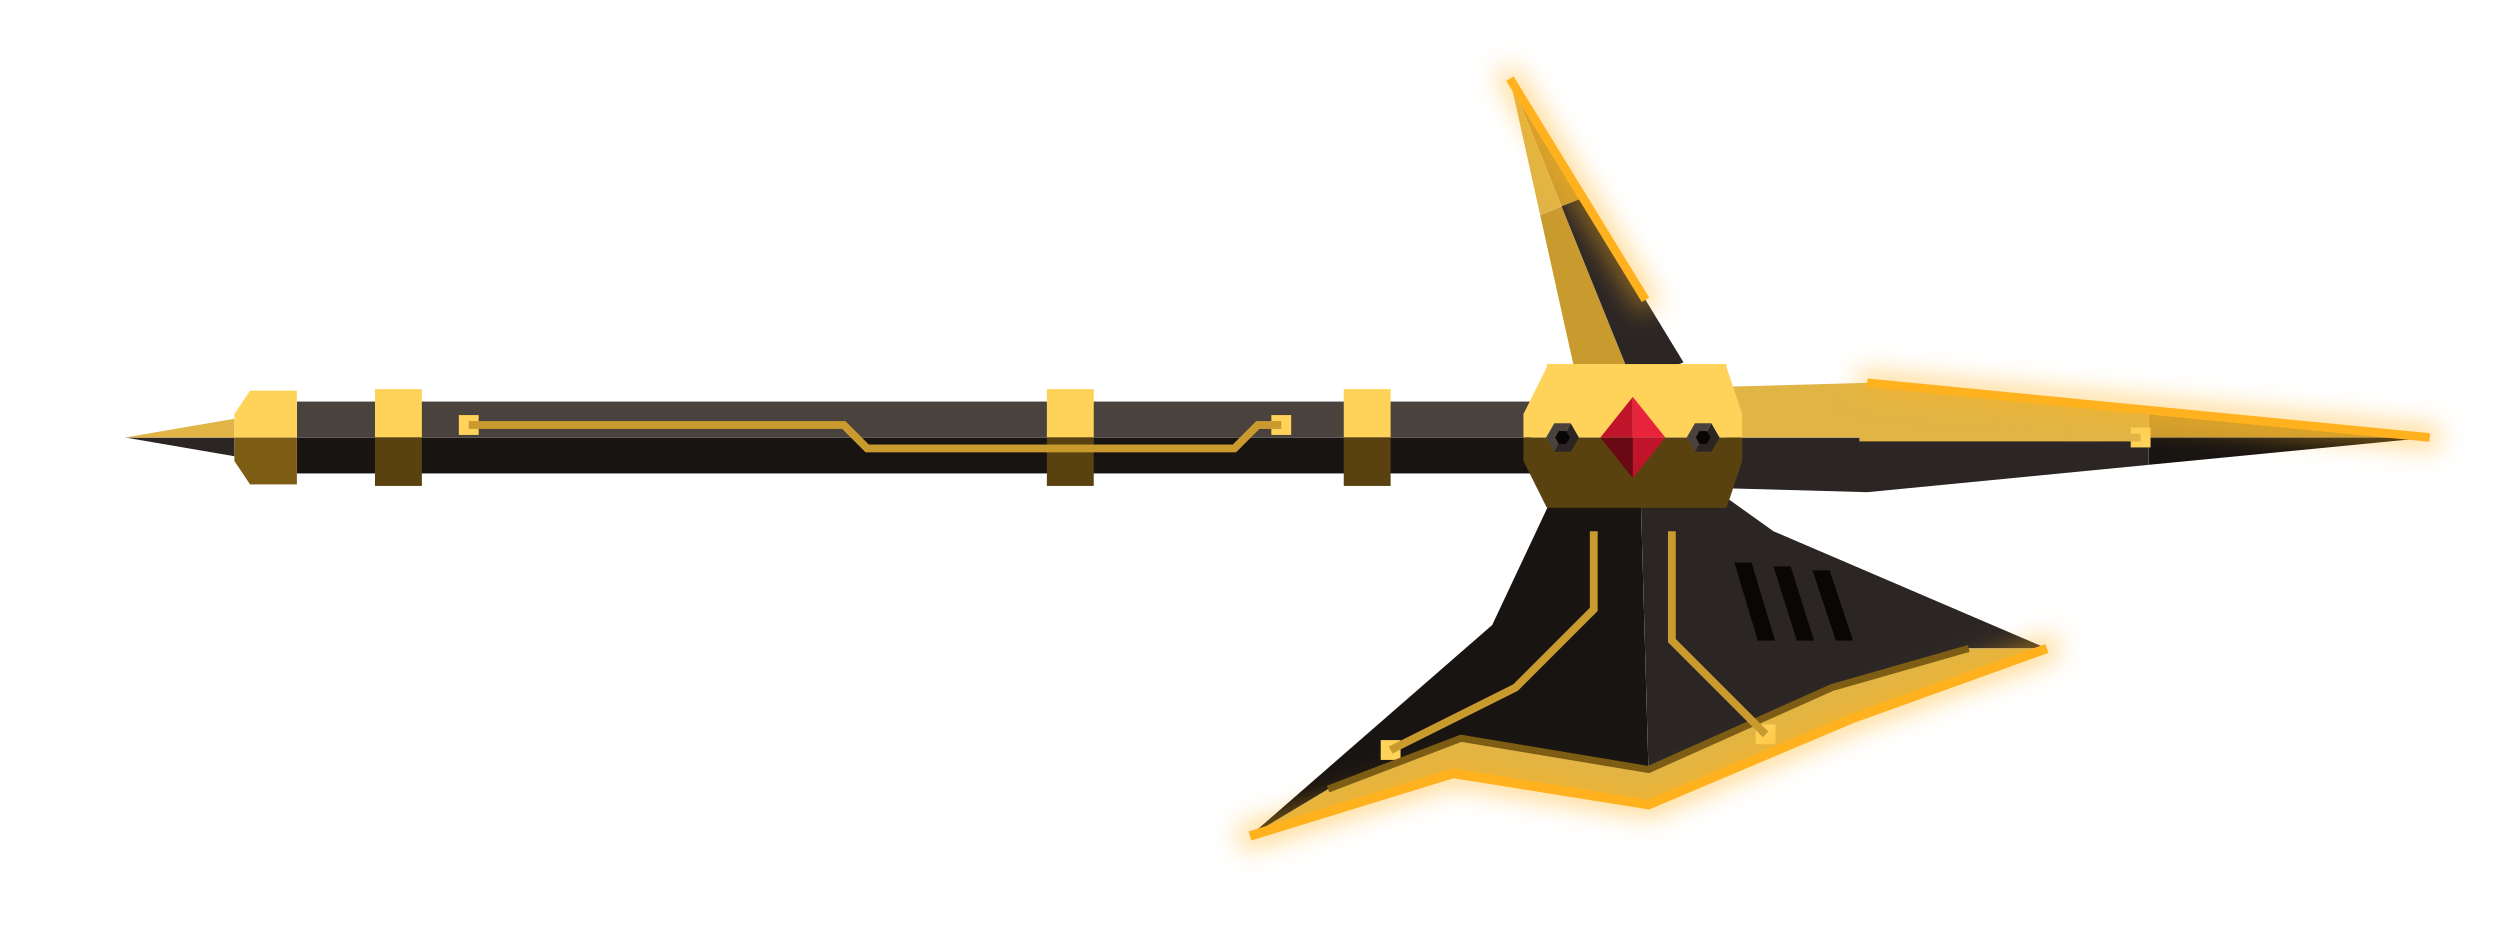
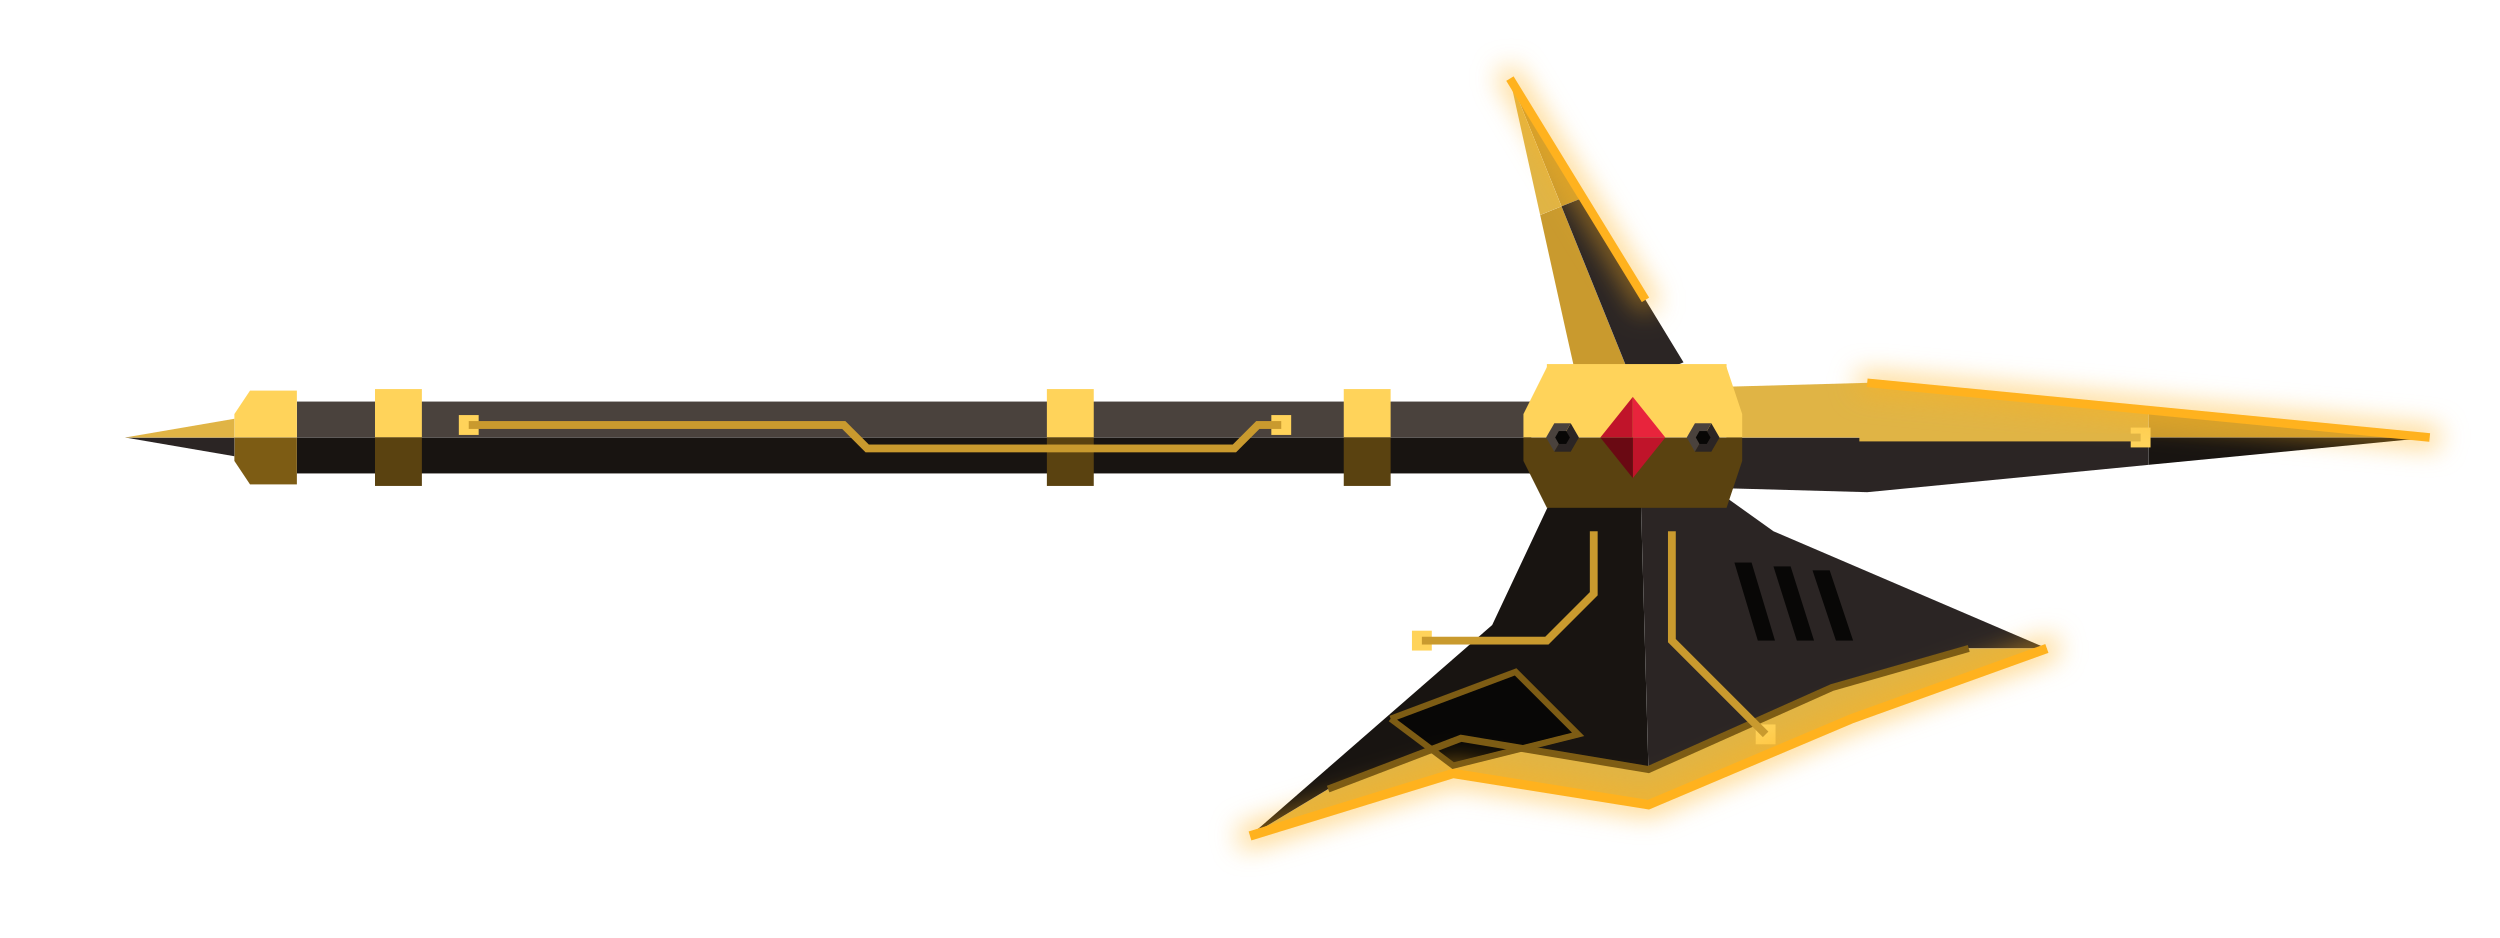
<svg xmlns="http://www.w3.org/2000/svg" viewBox="0 0 320 120" width="320" height="120">
  <defs>
    <filter id="thornbound-blade-a-glow" filterUnits="userSpaceOnUse" x="0" y="0" width="320" height="120" color-interpolation-filters="sRGB">
      <feGaussianBlur stdDeviation="1.7" />
    </filter>
  </defs>
  <path d="M38 51.4L196 51.4L196 56L38 56Z" fill="#4a423d" />
  <path d="M38 56L196 56L196 60.6L38 60.6Z" fill="#181411" />
  <path d="M61.27 53.13L61.27 55.67L58.73 55.67L58.73 53.13ZM165.27 53.13L165.27 55.67L162.73 55.67L162.73 53.13ZM48 49.8L54 49.8L54 56L48 56ZM172 49.8L178 49.8L178 56L172 56ZM134 49.8L140 49.8L140 56L134 56ZM38 50L32 50L30 53L30 56L38 56Z" fill="#ffd35a" />
  <path d="M48 56L54 56L54 62.2L48 62.2ZM172 56L178 56L178 62.2L172 62.2ZM134 56L140 56L140 62.2L134 62.2Z" fill="#5a4210" />
  <path d="M38 56L30 56L30 59L32 62L38 62Z" fill="#7d5c14" />
  <path d="M30 56L30 58.4L16 56Z" fill="#2b2524" />
  <path d="M30 56L16 56L30 53.6Z" fill="#e0b445" />
  <path d="M60 54.4L108 54.4L111 57.4L158 57.4L161 54.4L164 54.4" fill="none" stroke="#c99a2e" stroke-width="1" stroke-linejoin="miter" stroke-miterlimit="8" />
  <path d="M209 49L202.51 51.62L200.46 42.49L197.14 27.52L199.87 26.41ZM199.87 26.41L193.27 10.06L202.61 25.31ZM275 56L275 52.5L311 56Z" fill="#c99a2e" />
  <path d="M209 49L199.87 26.41L202.61 25.31L210.62 38.38L215.49 46.38ZM221 56L275 56L275 59.5L239 63L221 62.5ZM210 63L220 63L227 68L262 83L252 83L234.5 88L211 98.5Z" fill="#2b2524" />
  <path d="M199.87 26.41L197.14 27.52L193.27 10.06ZM221 56L221 49.5L239 49L275 52.5L275 56ZM160 107L186 99L211 103L237 92L262 83L252 83L234.5 88L211 98.5L187 94.5L170 101Z" fill="#e0b445" />
  <path d="M275 56L311 56L275 59.5ZM199 63L210 63L211 98.5L187 94.5L170 101L160 107L191 80Z" fill="#181411" />
-   <path d="M275.27 54.73L275.27 57.27L272.73 57.27L272.73 54.73ZM179.27 94.73L179.27 97.27L176.73 97.27L176.73 94.73ZM227.27 92.73L227.27 95.27L224.73 95.27L224.73 92.73Z" fill="#ffd35a" />
-   <path d="M222 72L224.2 72L227.2 82L225 82ZM227 72.5L229.2 72.5L232.2 82L230 82ZM232 73L234.2 73L237.2 82L235 82Z" fill="#080706" />
+   <path d="M275.27 54.73L275.27 57.27L272.73 57.27L272.73 54.73ZM183.27 80.73L183.27 83.27L180.73 83.27L180.73 80.73ZM227.27 92.73L227.27 95.27L224.73 95.27L224.73 92.73Z" fill="#ffd35a" />
+   <path d="M178 92L194 86L202 94L186 98ZM222 72L224.2 72L227.2 82L225 82ZM227 72.5L229.2 72.5L232.2 82L230 82ZM232 73L234.2 73L237.2 82L235 82Z" fill="#080706" />
  <g filter="url(#thornbound-blade-a-glow)" fill="none" opacity="0.6" stroke-linejoin="miter" stroke-linecap="square">
    <path d="M210.62 38.38L193.27 10.06M239 49L311 56" stroke="#ffb21e" stroke-width="2.42" />
    <path d="M160 107L186 99L211 103L237 92L262 83" stroke="#ffb21e" stroke-width="2.64" />
  </g>
  <path d="M210.62 38.38L193.27 10.06M239 49L311 56" fill="none" stroke="#ffb21e" stroke-width="1.1" stroke-linejoin="miter" stroke-miterlimit="8" />
  <path d="M238 56L274 56" fill="none" stroke="#e0b445" stroke-width="1" stroke-linejoin="miter" stroke-miterlimit="8" />
  <path d="M170 101L187 94.5L211 98.5L234.5 88L252 83" fill="none" stroke="#7d5c14" stroke-width="0.9" stroke-linejoin="miter" stroke-miterlimit="8" />
  <path d="M160 107L186 99L211 103L237 92L262 83" fill="none" stroke="#ffb21e" stroke-width="1.2" stroke-linejoin="miter" stroke-miterlimit="8" />
-   <path d="M204 68L204 78L194 88L178 96M214 68L214 82L226 94" fill="none" stroke="#c99a2e" stroke-width="1" stroke-linejoin="miter" stroke-miterlimit="8" />
+   <path d="M178 92L194 86L202 94L186 98L178 92" fill="none" stroke="#7d5c14" stroke-width="0.8" stroke-linejoin="miter" stroke-miterlimit="8" />
+   <path d="M204 68L204 76L198 82L182 82M214 68L214 82L226 94" fill="none" stroke="#c99a2e" stroke-width="1" stroke-linejoin="miter" stroke-miterlimit="8" />
  <path d="M195 53L198 47L221 47L223 53L223 56L195 56Z" fill="#ffd35a" />
  <path d="M195 56L223 56L223 59L221 65L198 65L195 59Z" fill="#5a4210" />
  <path d="M209 50.8L213.16 56L209 56Z" fill="#e8243c" />
  <path d="M209 50.8L209 56L204.84 56ZM209 56L213.16 56L209 61.2Z" fill="#c0142a" />
  <path d="M204.84 56L209 56L209 61.2Z" fill="#6a0913" />
  <path d="M200 56L198.95 57.82L197.9 56L198.95 54.18L201.05 54.18ZM218 56L216.95 57.82L215.9 56L216.95 54.18L219.05 54.18Z" fill="#4a423d" />
  <path d="M200 56L201.05 54.18L202.1 56L201.05 57.82L198.95 57.82ZM218 56L219.05 54.18L220.1 56L219.05 57.82L216.95 57.82Z" fill="#2b2524" />
  <path d="M200.47 55.18L200.95 56L200.47 56.82L199.53 56.82L199.06 56L199.53 55.18ZM218.47 55.18L218.95 56L218.47 56.82L217.53 56.82L217.06 56L217.53 55.18Z" fill="#080706" />
  <path d="M198 47L221 47" fill="none" stroke="#ffd35a" stroke-width="0.8" stroke-linejoin="miter" stroke-miterlimit="8" />
</svg>
